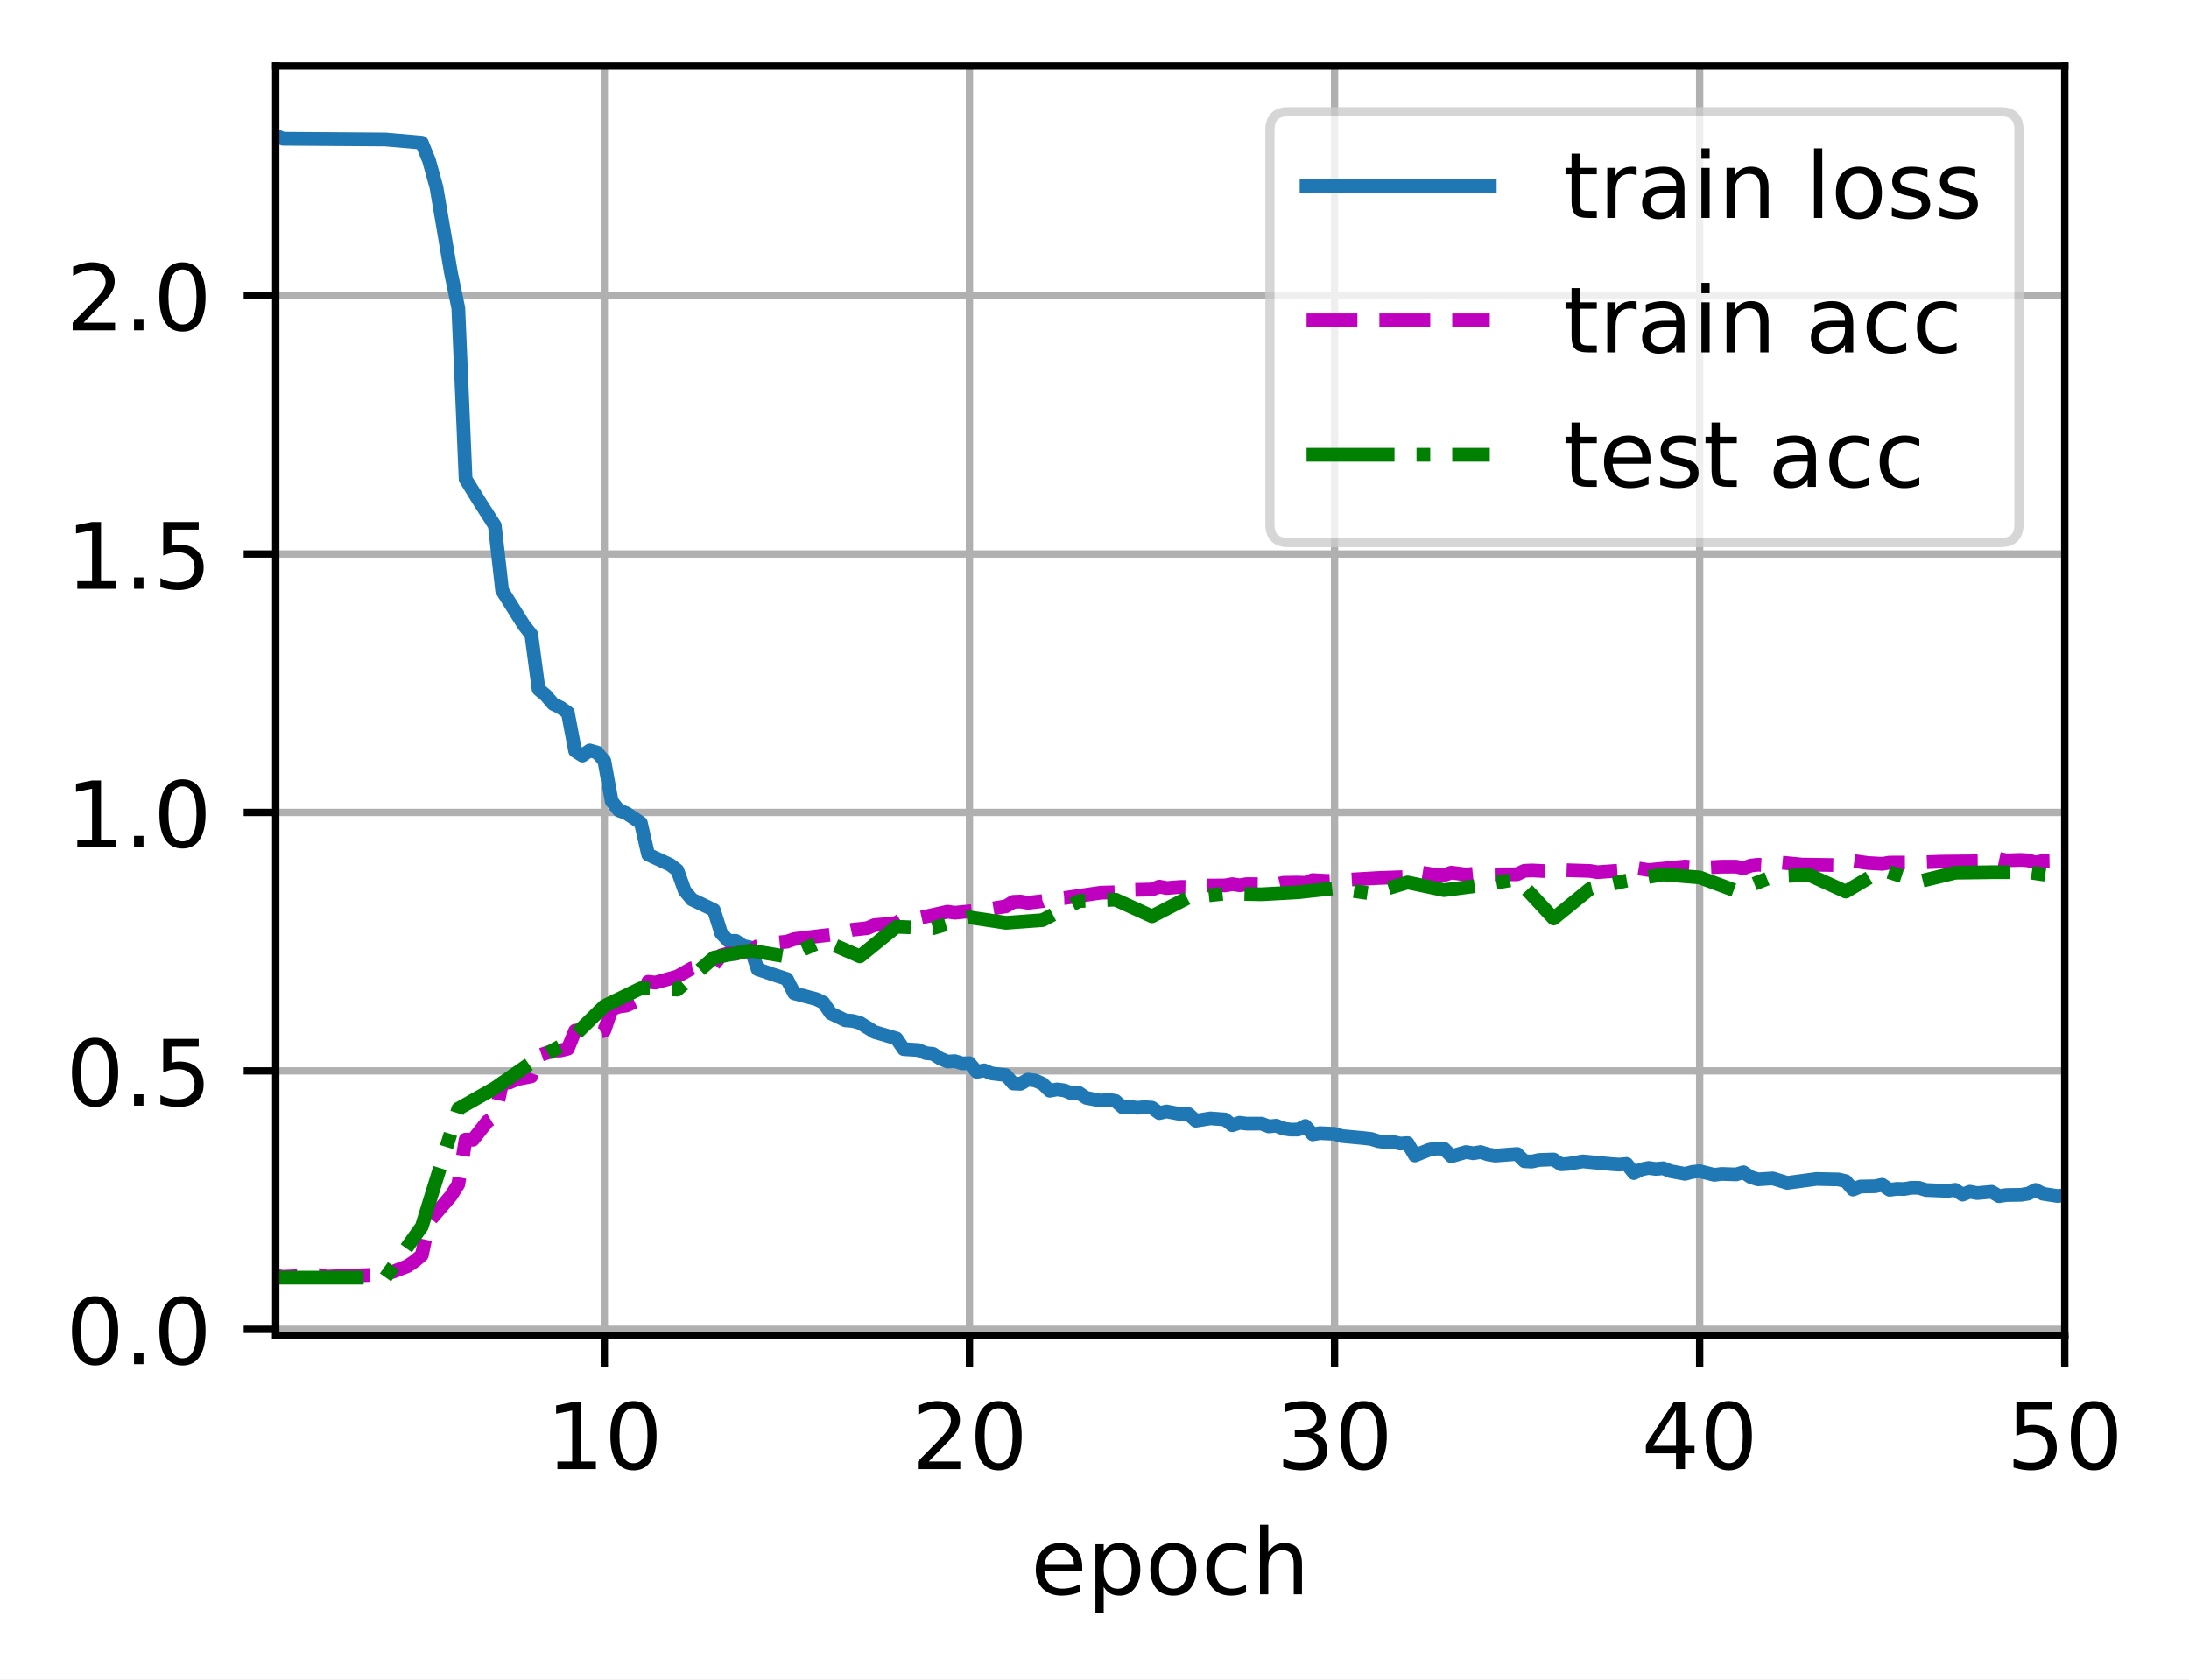
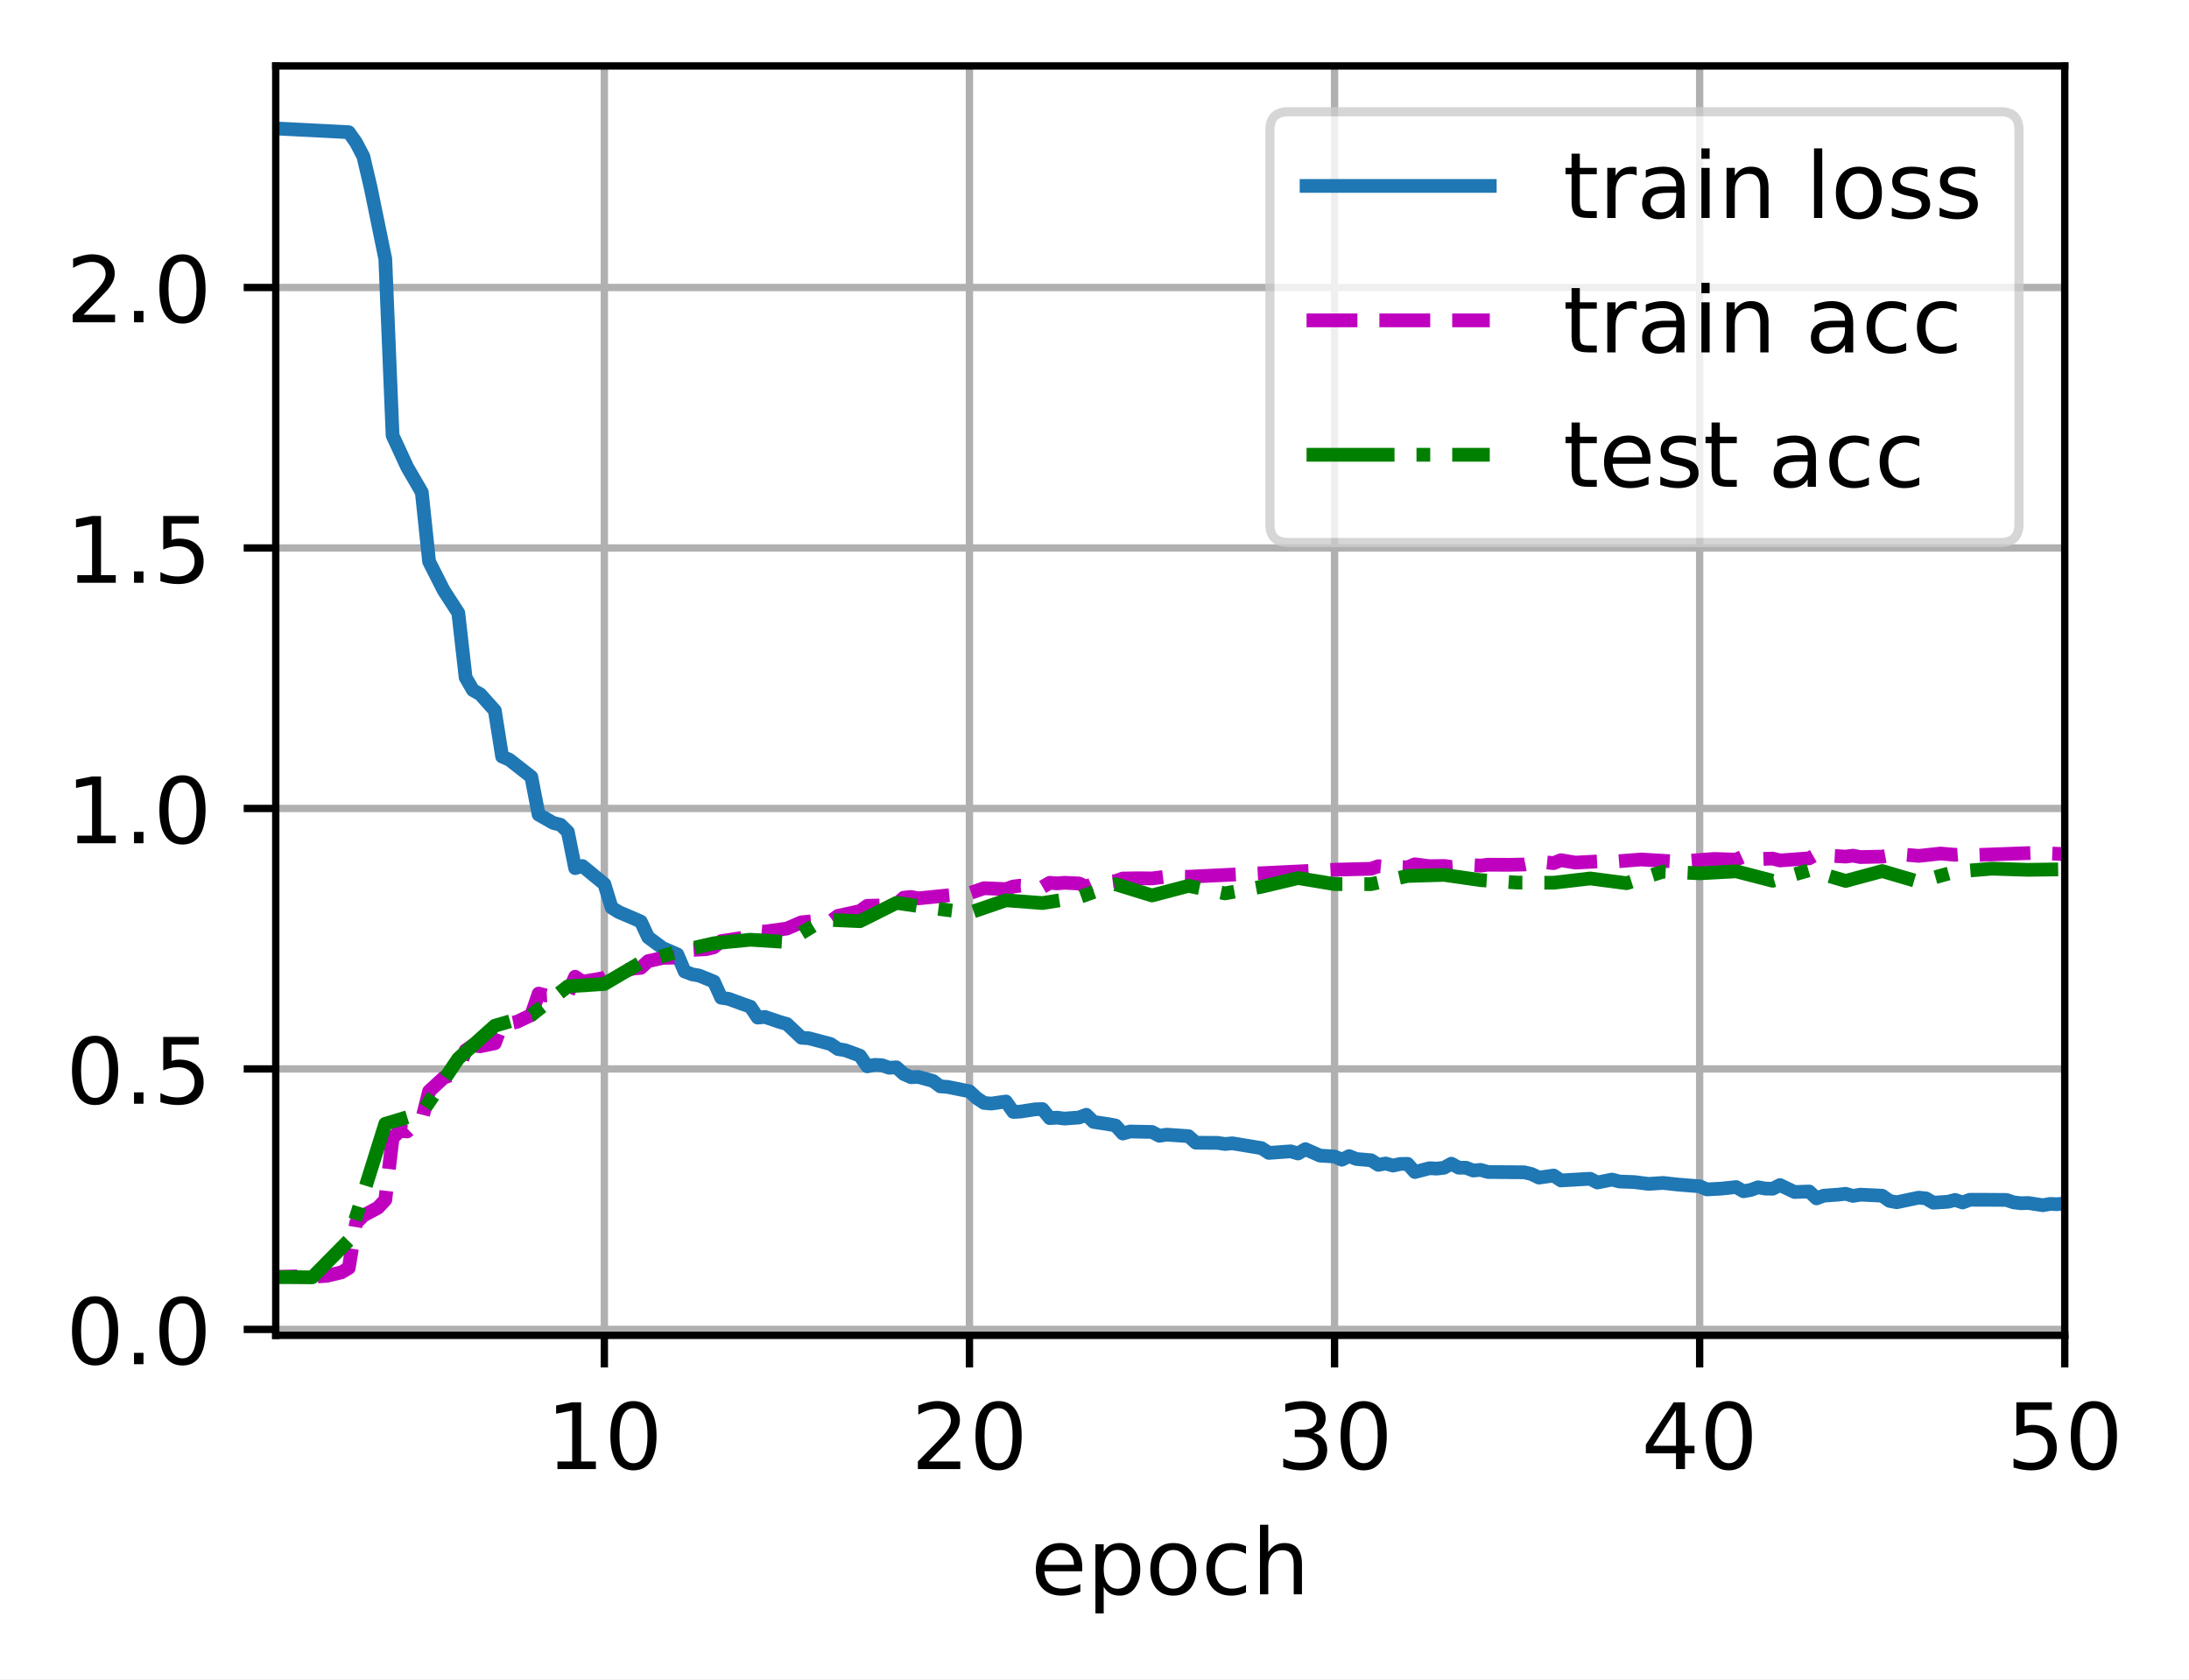
<svg xmlns="http://www.w3.org/2000/svg" xmlns:xlink="http://www.w3.org/1999/xlink" width="238.966pt" height="183.356pt" viewBox="0 0 238.966 183.356" version="1.1">
  <defs>
    <style type="text/css">*{stroke-linejoin: round; stroke-linecap: butt}</style>
  </defs>
  <g id="figure_1">
    <g id="patch_1">
      <path d="M 0 183.356  L 238.966 183.356  L 238.966 0  L 0 0  z " style="fill: #ffffff" />
    </g>
    <g id="axes_1">
      <g id="patch_2">
        <path d="M 30.103 145.8  L 225.403 145.8  L 225.403 7.2  L 30.103 7.2  z " style="fill: #ffffff" />
      </g>
      <g id="matplotlib.axis_1">
        <g id="xtick_1">
          <g id="line2d_1">
-             <path d="M 65.975 145.8  L 65.975 7.2  " clip-path="url(#p187317abff)" style="fill: none; stroke: #b0b0b0; stroke-width: 0.8; stroke-linecap: square" />
+             <path d="M 65.975 145.8  L 65.975 7.2  " clip-path="url(#pd24423e157)" style="fill: none; stroke: #b0b0b0; stroke-width: 0.8; stroke-linecap: square" />
          </g>
          <g id="line2d_2">
            <defs>
-               <path id="m9788758cea" d="M 0 0  L 0 3.5  " style="stroke: #000000; stroke-width: 0.8" />
+               <path id="m0e5d0bd945" d="M 0 0  L 0 3.5  " style="stroke: #000000; stroke-width: 0.8" />
            </defs>
            <g>
-               <use xlink:href="#m9788758cea" x="65.975" y="145.8" style="stroke: #000000; stroke-width: 0.8" />
+               <use xlink:href="#m0e5d0bd945" x="65.975" y="145.8" style="stroke: #000000; stroke-width: 0.8" />
            </g>
          </g>
          <g id="text_1">
            <g transform="translate(59.61205 160.3984) scale(0.1 -0.1)">
              <defs>
                <path id="DejaVuSans-31" d="M 794 531  L 1825 531  L 1825 4091  L 703 3866  L 703 4441  L 1819 4666  L 2450 4666  L 2450 531  L 3481 531  L 3481 0  L 794 0  L 794 531  z " transform="scale(0.015625)" />
                <path id="DejaVuSans-30" d="M 2034 4250  Q 1547 4250 1301 3770  Q 1056 3291 1056 2328  Q 1056 1369 1301 889  Q 1547 409 2034 409  Q 2525 409 2770 889  Q 3016 1369 3016 2328  Q 3016 3291 2770 3770  Q 2525 4250 2034 4250  z M 2034 4750  Q 2819 4750 3233 4129  Q 3647 3509 3647 2328  Q 3647 1150 3233 529  Q 2819 -91 2034 -91  Q 1250 -91 836 529  Q 422 1150 422 2328  Q 422 3509 836 4129  Q 1250 4750 2034 4750  z " transform="scale(0.015625)" />
              </defs>
              <use xlink:href="#DejaVuSans-31" />
              <use xlink:href="#DejaVuSans-30" x="63.623" />
            </g>
          </g>
        </g>
        <g id="xtick_2">
          <g id="line2d_3">
-             <path d="M 105.832 145.8  L 105.832 7.2  " clip-path="url(#p187317abff)" style="fill: none; stroke: #b0b0b0; stroke-width: 0.8; stroke-linecap: square" />
+             <path d="M 105.832 145.8  L 105.832 7.2  " clip-path="url(#pd24423e157)" style="fill: none; stroke: #b0b0b0; stroke-width: 0.8; stroke-linecap: square" />
          </g>
          <g id="line2d_4">
            <g>
-               <use xlink:href="#m9788758cea" x="105.832" y="145.8" style="stroke: #000000; stroke-width: 0.8" />
+               <use xlink:href="#m0e5d0bd945" x="105.832" y="145.8" style="stroke: #000000; stroke-width: 0.8" />
            </g>
          </g>
          <g id="text_2">
            <g transform="translate(99.4692 160.3984) scale(0.1 -0.1)">
              <defs>
                <path id="DejaVuSans-32" d="M 1228 531  L 3431 531  L 3431 0  L 469 0  L 469 531  Q 828 903 1448 1529  Q 2069 2156 2228 2338  Q 2531 2678 2651 2914  Q 2772 3150 2772 3378  Q 2772 3750 2511 3984  Q 2250 4219 1831 4219  Q 1534 4219 1204 4116  Q 875 4013 500 3803  L 500 4441  Q 881 4594 1212 4672  Q 1544 4750 1819 4750  Q 2544 4750 2975 4387  Q 3406 4025 3406 3419  Q 3406 3131 3298 2873  Q 3191 2616 2906 2266  Q 2828 2175 2409 1742  Q 1991 1309 1228 531  z " transform="scale(0.015625)" />
              </defs>
              <use xlink:href="#DejaVuSans-32" />
              <use xlink:href="#DejaVuSans-30" x="63.623" />
            </g>
          </g>
        </g>
        <g id="xtick_3">
          <g id="line2d_5">
-             <path d="M 145.689 145.8  L 145.689 7.2  " clip-path="url(#p187317abff)" style="fill: none; stroke: #b0b0b0; stroke-width: 0.8; stroke-linecap: square" />
+             <path d="M 145.689 145.8  L 145.689 7.2  " clip-path="url(#pd24423e157)" style="fill: none; stroke: #b0b0b0; stroke-width: 0.8; stroke-linecap: square" />
          </g>
          <g id="line2d_6">
            <g>
-               <use xlink:href="#m9788758cea" x="145.689" y="145.8" style="stroke: #000000; stroke-width: 0.8" />
+               <use xlink:href="#m0e5d0bd945" x="145.689" y="145.8" style="stroke: #000000; stroke-width: 0.8" />
            </g>
          </g>
          <g id="text_3">
            <g transform="translate(139.3263 160.3984) scale(0.1 -0.1)">
              <defs>
                <path id="DejaVuSans-33" d="M 2597 2516  Q 3050 2419 3304 2112  Q 3559 1806 3559 1356  Q 3559 666 3084 287  Q 2609 -91 1734 -91  Q 1441 -91 1130 -33  Q 819 25 488 141  L 488 750  Q 750 597 1062 519  Q 1375 441 1716 441  Q 2309 441 2620 675  Q 2931 909 2931 1356  Q 2931 1769 2642 2001  Q 2353 2234 1838 2234  L 1294 2234  L 1294 2753  L 1863 2753  Q 2328 2753 2575 2939  Q 2822 3125 2822 3475  Q 2822 3834 2567 4026  Q 2313 4219 1838 4219  Q 1578 4219 1281 4162  Q 984 4106 628 3988  L 628 4550  Q 988 4650 1302 4700  Q 1616 4750 1894 4750  Q 2613 4750 3031 4423  Q 3450 4097 3450 3541  Q 3450 3153 3228 2886  Q 3006 2619 2597 2516  z " transform="scale(0.015625)" />
              </defs>
              <use xlink:href="#DejaVuSans-33" />
              <use xlink:href="#DejaVuSans-30" x="63.623" />
            </g>
          </g>
        </g>
        <g id="xtick_4">
          <g id="line2d_7">
-             <path d="M 185.546 145.8  L 185.546 7.2  " clip-path="url(#p187317abff)" style="fill: none; stroke: #b0b0b0; stroke-width: 0.8; stroke-linecap: square" />
+             <path d="M 185.546 145.8  L 185.546 7.2  " clip-path="url(#pd24423e157)" style="fill: none; stroke: #b0b0b0; stroke-width: 0.8; stroke-linecap: square" />
          </g>
          <g id="line2d_8">
            <g>
-               <use xlink:href="#m9788758cea" x="185.546" y="145.8" style="stroke: #000000; stroke-width: 0.8" />
+               <use xlink:href="#m0e5d0bd945" x="185.546" y="145.8" style="stroke: #000000; stroke-width: 0.8" />
            </g>
          </g>
          <g id="text_4">
            <g transform="translate(179.1835 160.3984) scale(0.1 -0.1)">
              <defs>
                <path id="DejaVuSans-34" d="M 2419 4116  L 825 1625  L 2419 1625  L 2419 4116  z M 2253 4666  L 3047 4666  L 3047 1625  L 3713 1625  L 3713 1100  L 3047 1100  L 3047 0  L 2419 0  L 2419 1100  L 313 1100  L 313 1709  L 2253 4666  z " transform="scale(0.015625)" />
              </defs>
              <use xlink:href="#DejaVuSans-34" />
              <use xlink:href="#DejaVuSans-30" x="63.623" />
            </g>
          </g>
        </g>
        <g id="xtick_5">
          <g id="line2d_9">
-             <path d="M 225.403 145.8  L 225.403 7.2  " clip-path="url(#p187317abff)" style="fill: none; stroke: #b0b0b0; stroke-width: 0.8; stroke-linecap: square" />
+             <path d="M 225.403 145.8  L 225.403 7.2  " clip-path="url(#pd24423e157)" style="fill: none; stroke: #b0b0b0; stroke-width: 0.8; stroke-linecap: square" />
          </g>
          <g id="line2d_10">
            <g>
-               <use xlink:href="#m9788758cea" x="225.403" y="145.8" style="stroke: #000000; stroke-width: 0.8" />
+               <use xlink:href="#m0e5d0bd945" x="225.403" y="145.8" style="stroke: #000000; stroke-width: 0.8" />
            </g>
          </g>
          <g id="text_5">
            <g transform="translate(219.0406 160.3984) scale(0.1 -0.1)">
              <defs>
                <path id="DejaVuSans-35" d="M 691 4666  L 3169 4666  L 3169 4134  L 1269 4134  L 1269 2991  Q 1406 3038 1543 3061  Q 1681 3084 1819 3084  Q 2600 3084 3056 2656  Q 3513 2228 3513 1497  Q 3513 744 3044 326  Q 2575 -91 1722 -91  Q 1428 -91 1123 -41  Q 819 9 494 109  L 494 744  Q 775 591 1075 516  Q 1375 441 1709 441  Q 2250 441 2565 725  Q 2881 1009 2881 1497  Q 2881 1984 2565 2268  Q 2250 2553 1709 2553  Q 1456 2553 1204 2497  Q 953 2441 691 2322  L 691 4666  z " transform="scale(0.015625)" />
              </defs>
              <use xlink:href="#DejaVuSans-35" />
              <use xlink:href="#DejaVuSans-30" x="63.623" />
            </g>
          </g>
        </g>
        <g id="text_6">
          <g transform="translate(112.525 174.0766) scale(0.1 -0.1)">
            <defs>
              <path id="DejaVuSans-65" d="M 3597 1894  L 3597 1613  L 953 1613  Q 991 1019 1311 708  Q 1631 397 2203 397  Q 2534 397 2845 478  Q 3156 559 3463 722  L 3463 178  Q 3153 47 2828 -22  Q 2503 -91 2169 -91  Q 1331 -91 842 396  Q 353 884 353 1716  Q 353 2575 817 3079  Q 1281 3584 2069 3584  Q 2775 3584 3186 3129  Q 3597 2675 3597 1894  z M 3022 2063  Q 3016 2534 2758 2815  Q 2500 3097 2075 3097  Q 1594 3097 1305 2825  Q 1016 2553 972 2059  L 3022 2063  z " transform="scale(0.015625)" />
              <path id="DejaVuSans-70" d="M 1159 525  L 1159 -1331  L 581 -1331  L 581 3500  L 1159 3500  L 1159 2969  Q 1341 3281 1617 3432  Q 1894 3584 2278 3584  Q 2916 3584 3314 3078  Q 3713 2572 3713 1747  Q 3713 922 3314 415  Q 2916 -91 2278 -91  Q 1894 -91 1617 61  Q 1341 213 1159 525  z M 3116 1747  Q 3116 2381 2855 2742  Q 2594 3103 2138 3103  Q 1681 3103 1420 2742  Q 1159 2381 1159 1747  Q 1159 1113 1420 752  Q 1681 391 2138 391  Q 2594 391 2855 752  Q 3116 1113 3116 1747  z " transform="scale(0.015625)" />
              <path id="DejaVuSans-6f" d="M 1959 3097  Q 1497 3097 1228 2736  Q 959 2375 959 1747  Q 959 1119 1226 758  Q 1494 397 1959 397  Q 2419 397 2687 759  Q 2956 1122 2956 1747  Q 2956 2369 2687 2733  Q 2419 3097 1959 3097  z M 1959 3584  Q 2709 3584 3137 3096  Q 3566 2609 3566 1747  Q 3566 888 3137 398  Q 2709 -91 1959 -91  Q 1206 -91 779 398  Q 353 888 353 1747  Q 353 2609 779 3096  Q 1206 3584 1959 3584  z " transform="scale(0.015625)" />
              <path id="DejaVuSans-63" d="M 3122 3366  L 3122 2828  Q 2878 2963 2633 3030  Q 2388 3097 2138 3097  Q 1578 3097 1268 2742  Q 959 2388 959 1747  Q 959 1106 1268 751  Q 1578 397 2138 397  Q 2388 397 2633 464  Q 2878 531 3122 666  L 3122 134  Q 2881 22 2623 -34  Q 2366 -91 2075 -91  Q 1284 -91 818 406  Q 353 903 353 1747  Q 353 2603 823 3093  Q 1294 3584 2113 3584  Q 2378 3584 2631 3529  Q 2884 3475 3122 3366  z " transform="scale(0.015625)" />
              <path id="DejaVuSans-68" d="M 3513 2113  L 3513 0  L 2938 0  L 2938 2094  Q 2938 2591 2744 2837  Q 2550 3084 2163 3084  Q 1697 3084 1428 2787  Q 1159 2491 1159 1978  L 1159 0  L 581 0  L 581 4863  L 1159 4863  L 1159 2956  Q 1366 3272 1645 3428  Q 1925 3584 2291 3584  Q 2894 3584 3203 3211  Q 3513 2838 3513 2113  z " transform="scale(0.015625)" />
            </defs>
            <use xlink:href="#DejaVuSans-65" />
            <use xlink:href="#DejaVuSans-70" x="61.523" />
            <use xlink:href="#DejaVuSans-6f" x="125" />
            <use xlink:href="#DejaVuSans-63" x="186.182" />
            <use xlink:href="#DejaVuSans-68" x="241.162" />
          </g>
        </g>
      </g>
      <g id="matplotlib.axis_2">
        <g id="ytick_1">
          <g id="line2d_11">
-             <path d="M 30.103 145.144  L 225.403 145.144  " clip-path="url(#p187317abff)" style="fill: none; stroke: #b0b0b0; stroke-width: 0.8; stroke-linecap: square" />
+             <path d="M 30.103 145.152  L 225.403 145.152  " clip-path="url(#pd24423e157)" style="fill: none; stroke: #b0b0b0; stroke-width: 0.8; stroke-linecap: square" />
          </g>
          <g id="line2d_12">
            <defs>
-               <path id="m64de852ef9" d="M 0 0  L -3.5 0  " style="stroke: #000000; stroke-width: 0.8" />
+               <path id="m2e81c414a3" d="M 0 0  L -3.5 0  " style="stroke: #000000; stroke-width: 0.8" />
            </defs>
            <g>
-               <use xlink:href="#m64de852ef9" x="30.103" y="145.144" style="stroke: #000000; stroke-width: 0.8" />
+               <use xlink:href="#m2e81c414a3" x="30.103" y="145.152" style="stroke: #000000; stroke-width: 0.8" />
            </g>
          </g>
          <g id="text_7">
-             <g transform="translate(7.2 148.9433) scale(0.1 -0.1)">
+             <g transform="translate(7.2 148.9509) scale(0.1 -0.1)">
              <defs>
                <path id="DejaVuSans-2e" d="M 684 794  L 1344 794  L 1344 0  L 684 0  L 684 794  z " transform="scale(0.015625)" />
              </defs>
              <use xlink:href="#DejaVuSans-30" />
              <use xlink:href="#DejaVuSans-2e" x="63.623" />
              <use xlink:href="#DejaVuSans-30" x="95.41" />
            </g>
          </g>
        </g>
        <g id="ytick_2">
          <g id="line2d_13">
-             <path d="M 30.103 116.924  L 225.403 116.924  " clip-path="url(#p187317abff)" style="fill: none; stroke: #b0b0b0; stroke-width: 0.8; stroke-linecap: square" />
+             <path d="M 30.103 116.711  L 225.403 116.711  " clip-path="url(#pd24423e157)" style="fill: none; stroke: #b0b0b0; stroke-width: 0.8; stroke-linecap: square" />
          </g>
          <g id="line2d_14">
            <g>
-               <use xlink:href="#m64de852ef9" x="30.103" y="116.924" style="stroke: #000000; stroke-width: 0.8" />
+               <use xlink:href="#m2e81c414a3" x="30.103" y="116.711" style="stroke: #000000; stroke-width: 0.8" />
            </g>
          </g>
          <g id="text_8">
-             <g transform="translate(7.2 120.723) scale(0.1 -0.1)">
+             <g transform="translate(7.2 120.5104) scale(0.1 -0.1)">
              <use xlink:href="#DejaVuSans-30" />
              <use xlink:href="#DejaVuSans-2e" x="63.623" />
              <use xlink:href="#DejaVuSans-35" x="95.41" />
            </g>
          </g>
        </g>
        <g id="ytick_3">
          <g id="line2d_15">
-             <path d="M 30.103 88.703  L 225.403 88.703  " clip-path="url(#p187317abff)" style="fill: none; stroke: #b0b0b0; stroke-width: 0.8; stroke-linecap: square" />
+             <path d="M 30.103 88.271  L 225.403 88.271  " clip-path="url(#pd24423e157)" style="fill: none; stroke: #b0b0b0; stroke-width: 0.8; stroke-linecap: square" />
          </g>
          <g id="line2d_16">
            <g>
-               <use xlink:href="#m64de852ef9" x="30.103" y="88.703" style="stroke: #000000; stroke-width: 0.8" />
+               <use xlink:href="#m2e81c414a3" x="30.103" y="88.271" style="stroke: #000000; stroke-width: 0.8" />
            </g>
          </g>
          <g id="text_9">
-             <g transform="translate(7.2 92.50272) scale(0.1 -0.1)">
+             <g transform="translate(7.2 92.06986) scale(0.1 -0.1)">
              <use xlink:href="#DejaVuSans-31" />
              <use xlink:href="#DejaVuSans-2e" x="63.623" />
              <use xlink:href="#DejaVuSans-30" x="95.41" />
            </g>
          </g>
        </g>
        <g id="ytick_4">
          <g id="line2d_17">
-             <path d="M 30.103 60.483  L 225.403 60.483  " clip-path="url(#p187317abff)" style="fill: none; stroke: #b0b0b0; stroke-width: 0.8; stroke-linecap: square" />
+             <path d="M 30.103 59.83  L 225.403 59.83  " clip-path="url(#pd24423e157)" style="fill: none; stroke: #b0b0b0; stroke-width: 0.8; stroke-linecap: square" />
          </g>
          <g id="line2d_18">
            <g>
-               <use xlink:href="#m64de852ef9" x="30.103" y="60.483" style="stroke: #000000; stroke-width: 0.8" />
+               <use xlink:href="#m2e81c414a3" x="30.103" y="59.83" style="stroke: #000000; stroke-width: 0.8" />
            </g>
          </g>
          <g id="text_10">
-             <g transform="translate(7.2 64.28244) scale(0.1 -0.1)">
+             <g transform="translate(7.2 63.62933) scale(0.1 -0.1)">
              <use xlink:href="#DejaVuSans-31" />
              <use xlink:href="#DejaVuSans-2e" x="63.623" />
              <use xlink:href="#DejaVuSans-35" x="95.41" />
            </g>
          </g>
        </g>
        <g id="ytick_5">
          <g id="line2d_19">
-             <path d="M 30.103 32.263  L 225.403 32.263  " clip-path="url(#p187317abff)" style="fill: none; stroke: #b0b0b0; stroke-width: 0.8; stroke-linecap: square" />
+             <path d="M 30.103 31.39  L 225.403 31.39  " clip-path="url(#pd24423e157)" style="fill: none; stroke: #b0b0b0; stroke-width: 0.8; stroke-linecap: square" />
          </g>
          <g id="line2d_20">
            <g>
-               <use xlink:href="#m64de852ef9" x="30.103" y="32.263" style="stroke: #000000; stroke-width: 0.8" />
+               <use xlink:href="#m2e81c414a3" x="30.103" y="31.39" style="stroke: #000000; stroke-width: 0.8" />
            </g>
          </g>
          <g id="text_11">
-             <g transform="translate(7.2 36.06216) scale(0.1 -0.1)">
+             <g transform="translate(7.2 35.1888) scale(0.1 -0.1)">
              <use xlink:href="#DejaVuSans-32" />
              <use xlink:href="#DejaVuSans-2e" x="63.623" />
              <use xlink:href="#DejaVuSans-30" x="95.41" />
            </g>
          </g>
        </g>
      </g>
      <g id="line2d_21">
-         <path d="M 26.915 13.5  L 27.712 14.328  L 28.509 14.599  L 30.103 14.821  L 30.9 15.158  L 42.06 15.235  L 46.046 15.58  L 46.843 17.549  L 47.64 20.435  L 49.235 29.803  L 50.032 33.64  L 50.829 52.311  L 52.423 54.889  L 54.017 57.38  L 54.815 64.473  L 57.206 68.277  L 58.003 69.288  L 58.8 75.264  L 59.597 75.929  L 60.395 76.868  L 61.192 77.254  L 61.989 77.814  L 62.786 81.989  L 63.583 82.495  L 64.38 81.934  L 65.177 82.159  L 65.975 83.078  L 66.772 87.465  L 67.569 88.493  L 68.366 88.779  L 69.96 89.842  L 70.757 93.31  L 73.149 94.414  L 73.946 95.022  L 74.743 97.245  L 75.54 98.214  L 77.932 99.362  L 78.729 101.901  L 79.526 102.74  L 80.323 102.726  L 81.12 103.275  L 81.917 103.45  L 82.715 105.828  L 84.309 106.375  L 85.903 106.893  L 86.7 108.456  L 89.092 109.084  L 89.889 109.458  L 90.686 110.632  L 92.28 111.403  L 93.077 111.468  L 93.875 111.68  L 95.469 112.68  L 97.86 113.377  L 98.657 114.549  L 100.252 114.649  L 101.049 114.982  L 101.846 115.063  L 102.643 115.575  L 103.44 115.907  L 104.237 115.856  L 105.035 116.105  L 105.832 116.079  L 106.629 117.034  L 107.426 116.865  L 108.223 117.196  L 109.817 117.387  L 110.615 118.305  L 111.412 118.335  L 112.209 117.873  L 113.006 117.969  L 113.803 118.32  L 114.6 119.094  L 115.397 118.946  L 116.195 119.053  L 116.992 119.382  L 117.789 119.335  L 118.586 119.873  L 120.18 120.175  L 120.977 120.082  L 121.775 120.202  L 122.572 120.918  L 123.369 120.855  L 124.166 120.956  L 124.963 120.885  L 125.76 120.946  L 126.557 121.537  L 127.355 121.354  L 128.949 121.659  L 129.746 121.643  L 130.543 122.369  L 132.137 122.112  L 133.732 122.232  L 134.529 122.861  L 135.326 122.592  L 136.123 122.69  L 137.717 122.685  L 138.515 122.993  L 139.312 122.911  L 140.109 123.228  L 140.906 123.336  L 141.703 123.331  L 142.5 122.94  L 143.297 123.857  L 144.095 123.725  L 145.689 123.8  L 146.486 124.042  L 148.877 124.265  L 149.675 124.358  L 150.472 124.605  L 151.269 124.71  L 152.066 124.684  L 152.863 124.865  L 153.66 124.807  L 154.457 126.164  L 156.052 125.527  L 156.849 125.404  L 157.646 125.428  L 158.443 126.251  L 160.037 125.789  L 160.835 125.921  L 161.632 125.79  L 162.429 126.046  L 163.226 126.179  L 165.617 125.997  L 166.415 126.79  L 167.212 126.831  L 168.009 126.652  L 169.603 126.597  L 170.4 127.126  L 171.197 127.075  L 172.792 126.806  L 175.98 127.106  L 176.777 127.158  L 177.575 127.083  L 178.372 128.088  L 179.169 127.685  L 179.966 127.524  L 180.763 127.634  L 181.56 127.556  L 182.357 127.876  L 183.952 128.169  L 184.749 127.957  L 185.546 127.877  L 187.14 128.279  L 187.937 128.177  L 189.532 128.231  L 190.329 127.994  L 191.126 128.529  L 191.923 128.772  L 193.517 128.666  L 195.112 129.155  L 198.3 128.726  L 200.692 128.78  L 201.489 128.964  L 202.286 129.886  L 203.083 129.553  L 204.677 129.524  L 205.475 129.359  L 206.272 129.912  L 207.069 129.809  L 207.866 129.825  L 208.663 129.688  L 209.46 129.69  L 210.257 129.934  L 212.649 130.031  L 213.446 129.914  L 214.243 130.44  L 215.04 130.118  L 215.837 130.273  L 217.432 130.128  L 218.229 130.607  L 219.026 130.48  L 220.62 130.458  L 221.417 130.33  L 222.215 129.923  L 223.012 130.343  L 224.606 130.589  L 225.403 130.5  L 225.403 130.5  " clip-path="url(#p187317abff)" style="fill: none; stroke: #1f77b4; stroke-width: 1.5; stroke-linecap: square" />
+         <path d="M 26.915 13.5  L 27.712 13.815  L 29.306 13.984  L 38.075 14.434  L 38.872 15.563  L 39.669 17.09  L 40.466 20.49  L 42.06 28.269  L 42.857 47.543  L 44.452 51.003  L 46.046 53.744  L 46.843 61.316  L 48.437 64.459  L 50.032 66.923  L 50.829 73.965  L 51.626 75.348  L 52.423 75.798  L 54.017 77.577  L 54.815 82.607  L 55.612 82.952  L 58.003 84.825  L 58.8 88.941  L 60.395 89.848  L 61.192 90.05  L 61.989 90.829  L 62.786 94.789  L 63.583 94.557  L 65.975 96.522  L 66.772 99.1  L 67.569 99.591  L 69.163 100.27  L 69.96 100.623  L 70.757 102.339  L 72.352 103.519  L 73.946 104.206  L 74.743 106.074  L 75.54 106.378  L 76.337 106.522  L 77.932 107.173  L 78.729 108.937  L 79.526 109.056  L 81.12 109.638  L 81.917 109.914  L 82.715 111.105  L 83.512 111.034  L 85.106 111.579  L 85.903 111.804  L 87.497 113.309  L 88.295 113.36  L 90.686 113.994  L 91.483 114.543  L 92.28 114.672  L 93.875 115.262  L 94.672 116.426  L 95.469 116.267  L 96.266 116.301  L 97.063 116.583  L 97.86 116.535  L 98.657 117.264  L 99.455 117.616  L 100.252 117.581  L 101.846 118.021  L 102.643 118.615  L 103.44 118.672  L 105.832 119.155  L 106.629 119.896  L 107.426 120.424  L 108.223 120.492  L 109.817 120.267  L 110.615 121.407  L 111.412 121.367  L 113.006 121.119  L 113.803 121.096  L 114.6 122.083  L 115.397 122.03  L 116.195 122.131  L 117.789 122.016  L 118.586 121.717  L 119.383 122.497  L 120.977 122.737  L 121.775 122.886  L 122.572 123.765  L 123.369 123.542  L 125.76 123.592  L 126.557 124.011  L 127.355 123.887  L 129.746 124.051  L 130.543 124.767  L 132.935 124.785  L 133.732 124.907  L 134.529 124.831  L 137.717 125.358  L 138.515 125.879  L 140.906 125.708  L 141.703 125.943  L 142.5 125.469  L 144.095 126.173  L 145.689 126.272  L 146.486 126.623  L 147.283 126.23  L 148.08 126.547  L 149.675 126.68  L 150.472 127.186  L 151.269 127.032  L 152.066 127.266  L 152.863 127.086  L 153.66 127.074  L 154.457 127.97  L 156.052 127.551  L 156.849 127.594  L 157.646 127.499  L 158.443 127.057  L 159.24 127.495  L 160.037 127.497  L 160.835 127.807  L 161.632 127.733  L 162.429 127.963  L 166.415 127.999  L 167.212 128.194  L 168.009 128.578  L 169.603 128.35  L 170.4 128.886  L 173.589 128.702  L 174.386 129.11  L 175.98 128.792  L 176.777 129.002  L 178.372 129.062  L 179.966 129.26  L 181.56 129.158  L 183.155 129.335  L 184.749 129.464  L 185.546 129.52  L 186.343 129.865  L 187.937 129.778  L 189.532 129.608  L 190.329 130.07  L 191.126 129.924  L 191.923 129.632  L 192.72 129.777  L 193.517 129.792  L 194.315 129.39  L 195.909 130.15  L 197.503 130.094  L 198.3 130.845  L 199.097 130.547  L 200.692 130.434  L 201.489 130.342  L 202.286 130.577  L 203.083 130.438  L 204.677 130.512  L 205.475 130.554  L 206.272 131.12  L 207.069 131.267  L 209.46 130.763  L 210.257 130.848  L 211.055 131.317  L 212.649 131.214  L 213.446 131.013  L 214.243 131.292  L 215.04 130.996  L 216.635 130.998  L 219.026 131.013  L 219.823 131.282  L 220.62 131.375  L 221.417 131.348  L 223.012 131.593  L 223.809 131.449  L 224.606 131.479  L 225.403 131.391  L 225.403 131.391  " clip-path="url(#pd24423e157)" style="fill: none; stroke: #1f77b4; stroke-width: 1.5; stroke-linecap: square" />
      </g>
      <g id="line2d_22">
-         <path d="M 26.915 139.351  L 30.103 139.297  L 30.9 139.412  L 34.886 139.219  L 35.683 139.391  L 40.466 139.201  L 42.06 138.947  L 42.857 138.868  L 44.452 138.253  L 45.249 137.718  L 46.046 137.042  L 46.843 133.356  L 49.235 130.564  L 50.032 129.312  L 50.829 124.429  L 51.626 124.448  L 53.22 122.432  L 54.017 121.95  L 54.815 118.261  L 55.612 118.193  L 56.409 117.837  L 58.003 117.525  L 58.8 115.259  L 60.395 114.711  L 61.192 114.692  L 61.989 114.502  L 62.786 112.538  L 63.583 112.442  L 65.177 112.812  L 65.975 112.517  L 66.772 110.192  L 67.569 109.906  L 68.366 109.789  L 69.96 109.081  L 70.757 107.195  L 71.555 107.282  L 73.946 106.616  L 75.54 105.713  L 77.932 105.336  L 78.729 104.31  L 79.526 104.094  L 80.323 104.141  L 81.12 103.869  L 81.917 103.87  L 82.715 103.297  L 83.512 103.046  L 85.903 102.819  L 86.7 102.532  L 90.686 102.054  L 93.077 101.514  L 94.672 101.341  L 95.469 101.01  L 97.063 100.876  L 97.86 100.77  L 98.657 100.252  L 100.252 100.254  L 103.44 99.544  L 104.237 99.658  L 107.426 99.349  L 109.817 98.957  L 110.615 98.47  L 111.412 98.437  L 112.209 98.576  L 113.803 98.389  L 114.6 98.099  L 116.195 98.052  L 120.18 97.471  L 121.775 97.425  L 122.572 96.978  L 123.369 97.173  L 125.76 97.123  L 126.557 96.805  L 127.355 96.964  L 128.949 96.837  L 129.746 96.851  L 130.543 96.655  L 132.137 96.69  L 133.732 96.676  L 134.529 96.537  L 135.326 96.662  L 136.123 96.531  L 139.312 96.565  L 140.109 96.39  L 141.703 96.365  L 142.5 96.401  L 143.297 96.096  L 144.892 96.187  L 150.472 95.866  L 153.66 95.75  L 154.457 95.168  L 156.849 95.545  L 157.646 95.548  L 158.443 95.28  L 160.037 95.488  L 160.835 95.41  L 162.429 95.486  L 164.023 95.469  L 165.617 95.457  L 166.415 95.078  L 167.212 95.041  L 169.603 95.157  L 170.4 94.994  L 173.589 95.098  L 174.386 95.233  L 176.777 95.058  L 177.575 95.073  L 178.372 94.741  L 179.966 94.997  L 183.952 94.617  L 185.546 94.75  L 187.937 94.631  L 189.532 94.628  L 190.329 94.806  L 191.126 94.511  L 191.923 94.417  L 193.517 94.5  L 194.315 94.164  L 196.706 94.402  L 200.692 94.458  L 201.489 94.396  L 202.286 93.995  L 203.88 94.226  L 205.475 94.32  L 206.272 94.187  L 209.46 94.174  L 211.852 94.081  L 217.432 94.023  L 218.229 93.77  L 219.026 93.939  L 220.62 93.889  L 221.417 93.943  L 222.215 94.178  L 223.012 94.004  L 225.403 93.961  L 225.403 93.961  " clip-path="url(#p187317abff)" style="fill: none; stroke-dasharray: 5.55,2.4; stroke-dashoffset: 0; stroke: #bf00bf; stroke-width: 1.5" />
+         <path d="M 26.915 139.408  L 27.712 139.5  L 29.306 139.435  L 33.292 139.336  L 34.089 139.203  L 34.886 139.351  L 35.683 139.299  L 37.277 138.919  L 38.075 138.444  L 38.872 133.532  L 39.669 132.726  L 41.263 131.86  L 42.06 131.015  L 42.857 124.261  L 43.655 123.469  L 44.452 123.538  L 45.249 122.755  L 46.046 122.318  L 46.843 119.146  L 48.437 117.676  L 49.235 117.373  L 50.032 116.918  L 50.829 114.683  L 51.626 114.132  L 52.423 114.239  L 54.017 113.91  L 54.815 111.762  L 55.612 111.743  L 56.409 111.579  L 58.003 110.819  L 58.8 108.485  L 59.597 108.686  L 60.395 108.646  L 61.192 108.728  L 61.989 108.484  L 62.786 106.642  L 63.583 107.183  L 65.177 106.925  L 65.975 106.764  L 66.772 106.325  L 67.569 106.072  L 68.366 105.967  L 69.163 105.738  L 69.96 105.676  L 70.757 104.94  L 72.352 104.588  L 73.946 104.541  L 74.743 103.772  L 77.135 103.627  L 77.932 103.43  L 78.729 102.756  L 81.12 102.39  L 81.917 102.221  L 82.715 101.635  L 83.512 101.716  L 85.903 101.382  L 87.497 100.699  L 89.092 100.554  L 89.889 100.433  L 90.686 100.586  L 91.483 99.997  L 93.875 99.479  L 94.672 98.903  L 96.266 98.863  L 97.063 98.73  L 97.86 98.753  L 98.657 98.014  L 99.455 97.934  L 100.252 98.085  L 105.832 97.53  L 107.426 96.979  L 109.02 97.042  L 109.817 97.078  L 110.615 96.794  L 111.412 96.702  L 113.803 96.852  L 114.6 96.388  L 115.397 96.452  L 116.195 96.385  L 117.789 96.462  L 118.586 96.818  L 119.383 96.478  L 120.977 96.3  L 121.775 96.205  L 122.572 95.92  L 124.166 95.894  L 125.76 95.91  L 127.355 95.712  L 129.746 95.727  L 145.689 94.959  L 149.675 94.856  L 150.472 94.577  L 151.269 94.655  L 152.066 94.541  L 152.863 94.678  L 153.66 94.693  L 154.457 94.369  L 156.052 94.574  L 157.646 94.549  L 158.443 94.657  L 160.037 94.542  L 160.835 94.465  L 161.632 94.509  L 162.429 94.412  L 164.82 94.423  L 166.415 94.388  L 168.009 94.079  L 169.603 94.241  L 170.4 93.92  L 171.995 94.183  L 175.183 94.015  L 175.98 94.089  L 179.169 93.842  L 183.155 94.081  L 187.14 93.783  L 189.532 93.86  L 190.329 93.495  L 191.923 93.794  L 193.517 93.744  L 194.315 93.948  L 197.503 93.715  L 198.3 93.263  L 199.895 93.438  L 201.489 93.527  L 202.286 93.428  L 203.083 93.577  L 205.475 93.529  L 207.069 93.242  L 209.46 93.449  L 211.852 93.192  L 213.446 93.332  L 214.243 93.272  L 215.04 93.381  L 222.215 93.116  L 223.012 93.076  L 223.809 93.187  L 225.403 93.256  L 225.403 93.256  " clip-path="url(#pd24423e157)" style="fill: none; stroke-dasharray: 5.55,2.4; stroke-dashoffset: 0; stroke: #bf00bf; stroke-width: 1.5" />
      </g>
      <g id="line2d_23">
-         <path d="M 30.103 139.5  L 34.089 139.5  L 38.075 139.5  L 42.06 139.5  L 46.046 133.912  L 50.032 121.061  L 54.017 118.798  L 58.003 116.021  L 61.989 113.757  L 65.975 109.84  L 69.96 107.905  L 73.946 108.046  L 77.932 104.558  L 81.917 103.79  L 85.903 104.445  L 89.889 102.684  L 93.875 104.422  L 97.86 101.188  L 101.846 101.346  L 105.832 100.161  L 109.817 100.759  L 113.803 100.466  L 117.789 98.383  L 121.775 98.231  L 125.76 100.048  L 129.746 97.988  L 133.732 97.565  L 137.717 97.644  L 141.703 97.424  L 145.689 96.983  L 149.675 97.559  L 153.66 96.351  L 157.646 97.192  L 161.632 96.673  L 165.617 95.984  L 169.603 100.285  L 173.589 97.04  L 177.575 96.154  L 181.56 95.482  L 185.546 95.804  L 189.532 97.282  L 193.517 95.708  L 197.503 95.533  L 201.489 97.35  L 205.475 94.985  L 209.46 96.261  L 213.446 95.29  L 217.432 95.234  L 221.417 95.234  L 225.403 95.821  " clip-path="url(#p187317abff)" style="fill: none; stroke-dasharray: 9.6,2.4,1.5,2.4; stroke-dashoffset: 0; stroke: #008000; stroke-width: 1.5" />
+         <path d="M 30.103 139.435  L 34.089 139.464  L 38.075 135.431  L 42.06 122.701  L 46.046 121.506  L 50.032 115.574  L 54.017 111.996  L 58.003 110.83  L 61.989 107.696  L 65.975 107.434  L 69.96 105.09  L 73.946 103.907  L 77.932 102.991  L 81.917 102.605  L 85.903 102.855  L 89.889 100.403  L 93.875 100.58  L 97.86 98.583  L 101.846 99.158  L 105.832 99.664  L 109.817 98.299  L 113.803 98.6  L 117.789 97.969  L 121.775 96.541  L 125.76 97.77  L 129.746 96.723  L 133.732 97.542  L 137.717 96.82  L 141.703 95.87  L 145.689 96.53  L 149.675 96.535  L 153.66 95.642  L 157.646 95.523  L 161.632 96.097  L 165.617 96.365  L 169.603 96.382  L 173.589 95.915  L 177.575 96.433  L 181.56 95.165  L 185.546 95.352  L 189.532 95.136  L 193.517 96.166  L 197.503 95.011  L 201.489 96.183  L 205.475 95.108  L 209.46 96.279  L 213.446 95.176  L 217.432 94.846  L 221.417 94.971  L 225.403 94.914  " clip-path="url(#pd24423e157)" style="fill: none; stroke-dasharray: 9.6,2.4,1.5,2.4; stroke-dashoffset: 0; stroke: #008000; stroke-width: 1.5" />
      </g>
      <g id="patch_3">
        <path d="M 30.103 145.8  L 30.103 7.2  " style="fill: none; stroke: #000000; stroke-width: 0.8; stroke-linejoin: miter; stroke-linecap: square" />
      </g>
      <g id="patch_4">
        <path d="M 225.403 145.8  L 225.403 7.2  " style="fill: none; stroke: #000000; stroke-width: 0.8; stroke-linejoin: miter; stroke-linecap: square" />
      </g>
      <g id="patch_5">
        <path d="M 30.103 145.8  L 225.403 145.8  " style="fill: none; stroke: #000000; stroke-width: 0.8; stroke-linejoin: miter; stroke-linecap: square" />
      </g>
      <g id="patch_6">
        <path d="M 30.103 7.2  L 225.403 7.2  " style="fill: none; stroke: #000000; stroke-width: 0.8; stroke-linejoin: miter; stroke-linecap: square" />
      </g>
      <g id="legend_1">
        <g id="patch_7">
          <path d="M 140.634 59.234  L 218.403 59.234  Q 220.403 59.234 220.403 57.234  L 220.403 14.2  Q 220.403 12.2 218.403 12.2  L 140.634 12.2  Q 138.634 12.2 138.634 14.2  L 138.634 57.234  Q 138.634 59.234 140.634 59.234  z " style="fill: #ffffff; opacity: 0.8; stroke: #cccccc; stroke-linejoin: miter" />
        </g>
        <g id="line2d_24">
          <path d="M 142.634 20.298  L 152.634 20.298  L 162.634 20.298  " style="fill: none; stroke: #1f77b4; stroke-width: 1.5; stroke-linecap: square" />
        </g>
        <g id="text_12">
          <g transform="translate(170.6344 23.79844) scale(0.1 -0.1)">
            <defs>
              <path id="DejaVuSans-74" d="M 1172 4494  L 1172 3500  L 2356 3500  L 2356 3053  L 1172 3053  L 1172 1153  Q 1172 725 1289 603  Q 1406 481 1766 481  L 2356 481  L 2356 0  L 1766 0  Q 1100 0 847 248  Q 594 497 594 1153  L 594 3053  L 172 3053  L 172 3500  L 594 3500  L 594 4494  L 1172 4494  z " transform="scale(0.015625)" />
              <path id="DejaVuSans-72" d="M 2631 2963  Q 2534 3019 2420 3045  Q 2306 3072 2169 3072  Q 1681 3072 1420 2755  Q 1159 2438 1159 1844  L 1159 0  L 581 0  L 581 3500  L 1159 3500  L 1159 2956  Q 1341 3275 1631 3429  Q 1922 3584 2338 3584  Q 2397 3584 2469 3576  Q 2541 3569 2628 3553  L 2631 2963  z " transform="scale(0.015625)" />
              <path id="DejaVuSans-61" d="M 2194 1759  Q 1497 1759 1228 1600  Q 959 1441 959 1056  Q 959 750 1161 570  Q 1363 391 1709 391  Q 2188 391 2477 730  Q 2766 1069 2766 1631  L 2766 1759  L 2194 1759  z M 3341 1997  L 3341 0  L 2766 0  L 2766 531  Q 2569 213 2275 61  Q 1981 -91 1556 -91  Q 1019 -91 701 211  Q 384 513 384 1019  Q 384 1609 779 1909  Q 1175 2209 1959 2209  L 2766 2209  L 2766 2266  Q 2766 2663 2505 2880  Q 2244 3097 1772 3097  Q 1472 3097 1187 3025  Q 903 2953 641 2809  L 641 3341  Q 956 3463 1253 3523  Q 1550 3584 1831 3584  Q 2591 3584 2966 3190  Q 3341 2797 3341 1997  z " transform="scale(0.015625)" />
              <path id="DejaVuSans-69" d="M 603 3500  L 1178 3500  L 1178 0  L 603 0  L 603 3500  z M 603 4863  L 1178 4863  L 1178 4134  L 603 4134  L 603 4863  z " transform="scale(0.015625)" />
              <path id="DejaVuSans-6e" d="M 3513 2113  L 3513 0  L 2938 0  L 2938 2094  Q 2938 2591 2744 2837  Q 2550 3084 2163 3084  Q 1697 3084 1428 2787  Q 1159 2491 1159 1978  L 1159 0  L 581 0  L 581 3500  L 1159 3500  L 1159 2956  Q 1366 3272 1645 3428  Q 1925 3584 2291 3584  Q 2894 3584 3203 3211  Q 3513 2838 3513 2113  z " transform="scale(0.015625)" />
              <path id="DejaVuSans-20" transform="scale(0.015625)" />
              <path id="DejaVuSans-6c" d="M 603 4863  L 1178 4863  L 1178 0  L 603 0  L 603 4863  z " transform="scale(0.015625)" />
              <path id="DejaVuSans-73" d="M 2834 3397  L 2834 2853  Q 2591 2978 2328 3040  Q 2066 3103 1784 3103  Q 1356 3103 1142 2972  Q 928 2841 928 2578  Q 928 2378 1081 2264  Q 1234 2150 1697 2047  L 1894 2003  Q 2506 1872 2764 1633  Q 3022 1394 3022 966  Q 3022 478 2636 193  Q 2250 -91 1575 -91  Q 1294 -91 989 -36  Q 684 19 347 128  L 347 722  Q 666 556 975 473  Q 1284 391 1588 391  Q 1994 391 2212 530  Q 2431 669 2431 922  Q 2431 1156 2273 1281  Q 2116 1406 1581 1522  L 1381 1569  Q 847 1681 609 1914  Q 372 2147 372 2553  Q 372 3047 722 3315  Q 1072 3584 1716 3584  Q 2034 3584 2315 3537  Q 2597 3491 2834 3397  z " transform="scale(0.015625)" />
            </defs>
            <use xlink:href="#DejaVuSans-74" />
            <use xlink:href="#DejaVuSans-72" x="39.209" />
            <use xlink:href="#DejaVuSans-61" x="80.322" />
            <use xlink:href="#DejaVuSans-69" x="141.602" />
            <use xlink:href="#DejaVuSans-6e" x="169.385" />
            <use xlink:href="#DejaVuSans-20" x="232.764" />
            <use xlink:href="#DejaVuSans-6c" x="264.551" />
            <use xlink:href="#DejaVuSans-6f" x="292.334" />
            <use xlink:href="#DejaVuSans-73" x="353.516" />
            <use xlink:href="#DejaVuSans-73" x="405.615" />
          </g>
        </g>
        <g id="line2d_25">
          <path d="M 142.634 34.977  L 152.634 34.977  L 162.634 34.977  " style="fill: none; stroke-dasharray: 5.55,2.4; stroke-dashoffset: 0; stroke: #bf00bf; stroke-width: 1.5" />
        </g>
        <g id="text_13">
          <g transform="translate(170.6344 38.47656) scale(0.1 -0.1)">
            <use xlink:href="#DejaVuSans-74" />
            <use xlink:href="#DejaVuSans-72" x="39.209" />
            <use xlink:href="#DejaVuSans-61" x="80.322" />
            <use xlink:href="#DejaVuSans-69" x="141.602" />
            <use xlink:href="#DejaVuSans-6e" x="169.385" />
            <use xlink:href="#DejaVuSans-20" x="232.764" />
            <use xlink:href="#DejaVuSans-61" x="264.551" />
            <use xlink:href="#DejaVuSans-63" x="325.83" />
            <use xlink:href="#DejaVuSans-63" x="380.811" />
          </g>
        </g>
        <g id="line2d_26">
          <path d="M 142.634 49.655  L 152.634 49.655  L 162.634 49.655  " style="fill: none; stroke-dasharray: 9.6,2.4,1.5,2.4; stroke-dashoffset: 0; stroke: #008000; stroke-width: 1.5" />
        </g>
        <g id="text_14">
          <g transform="translate(170.6344 53.15469) scale(0.1 -0.1)">
            <use xlink:href="#DejaVuSans-74" />
            <use xlink:href="#DejaVuSans-65" x="39.209" />
            <use xlink:href="#DejaVuSans-73" x="100.732" />
            <use xlink:href="#DejaVuSans-74" x="152.832" />
            <use xlink:href="#DejaVuSans-20" x="192.041" />
            <use xlink:href="#DejaVuSans-61" x="223.828" />
            <use xlink:href="#DejaVuSans-63" x="285.107" />
            <use xlink:href="#DejaVuSans-63" x="340.088" />
          </g>
        </g>
      </g>
    </g>
  </g>
  <defs>
-     <clipPath id="p187317abff">
+     <clipPath id="pd24423e157">
      <rect x="30.103" y="7.2" width="195.3" height="138.6" />
    </clipPath>
  </defs>
</svg>
